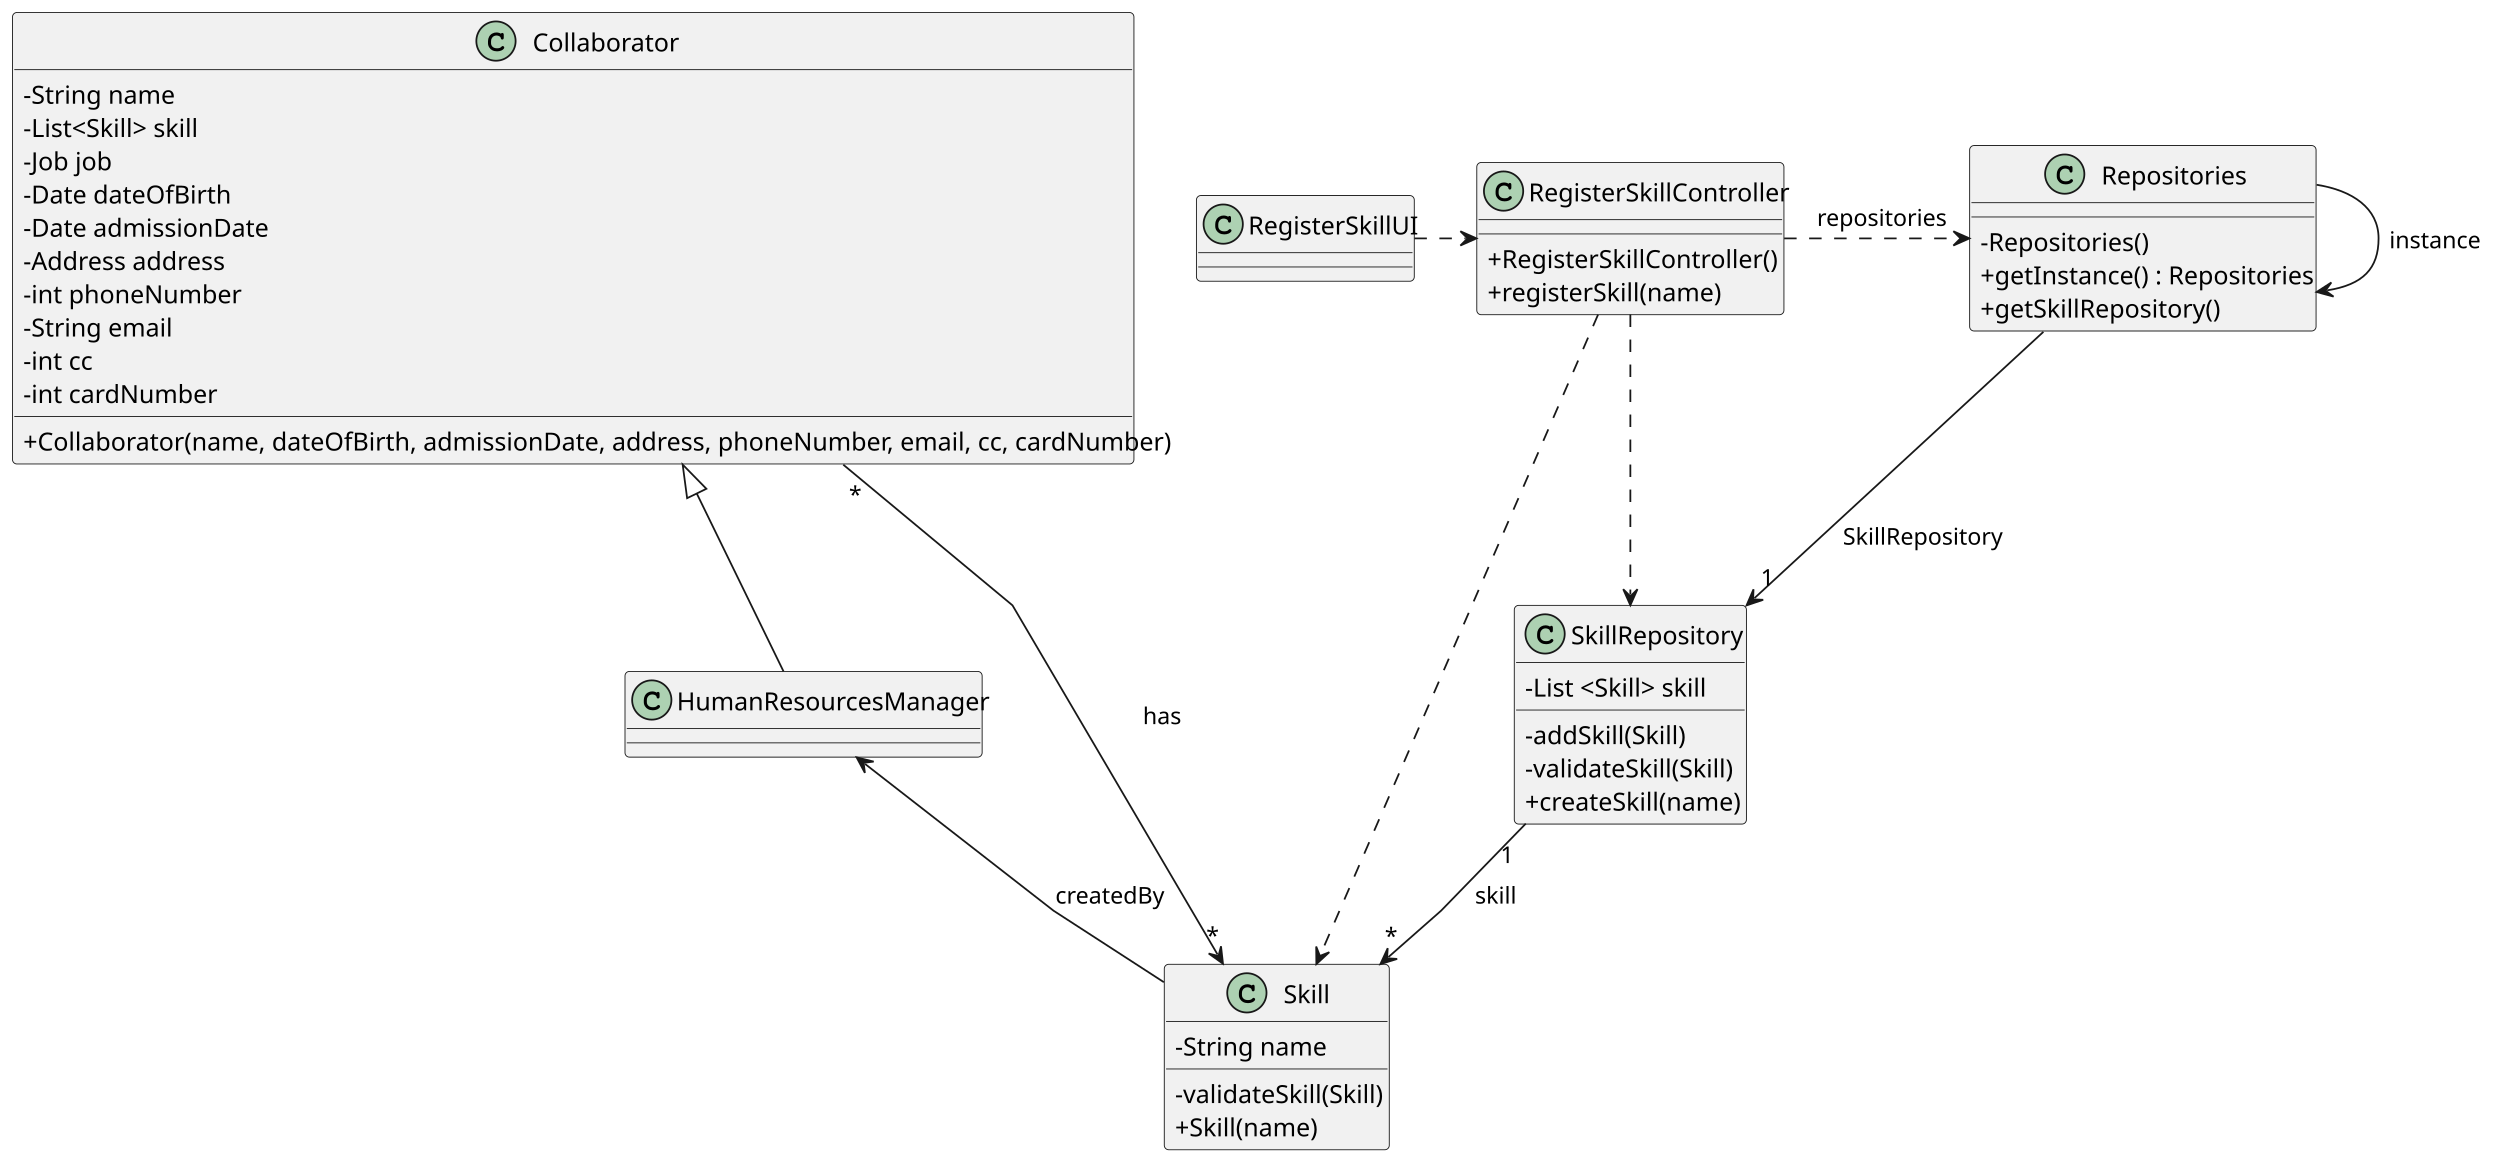
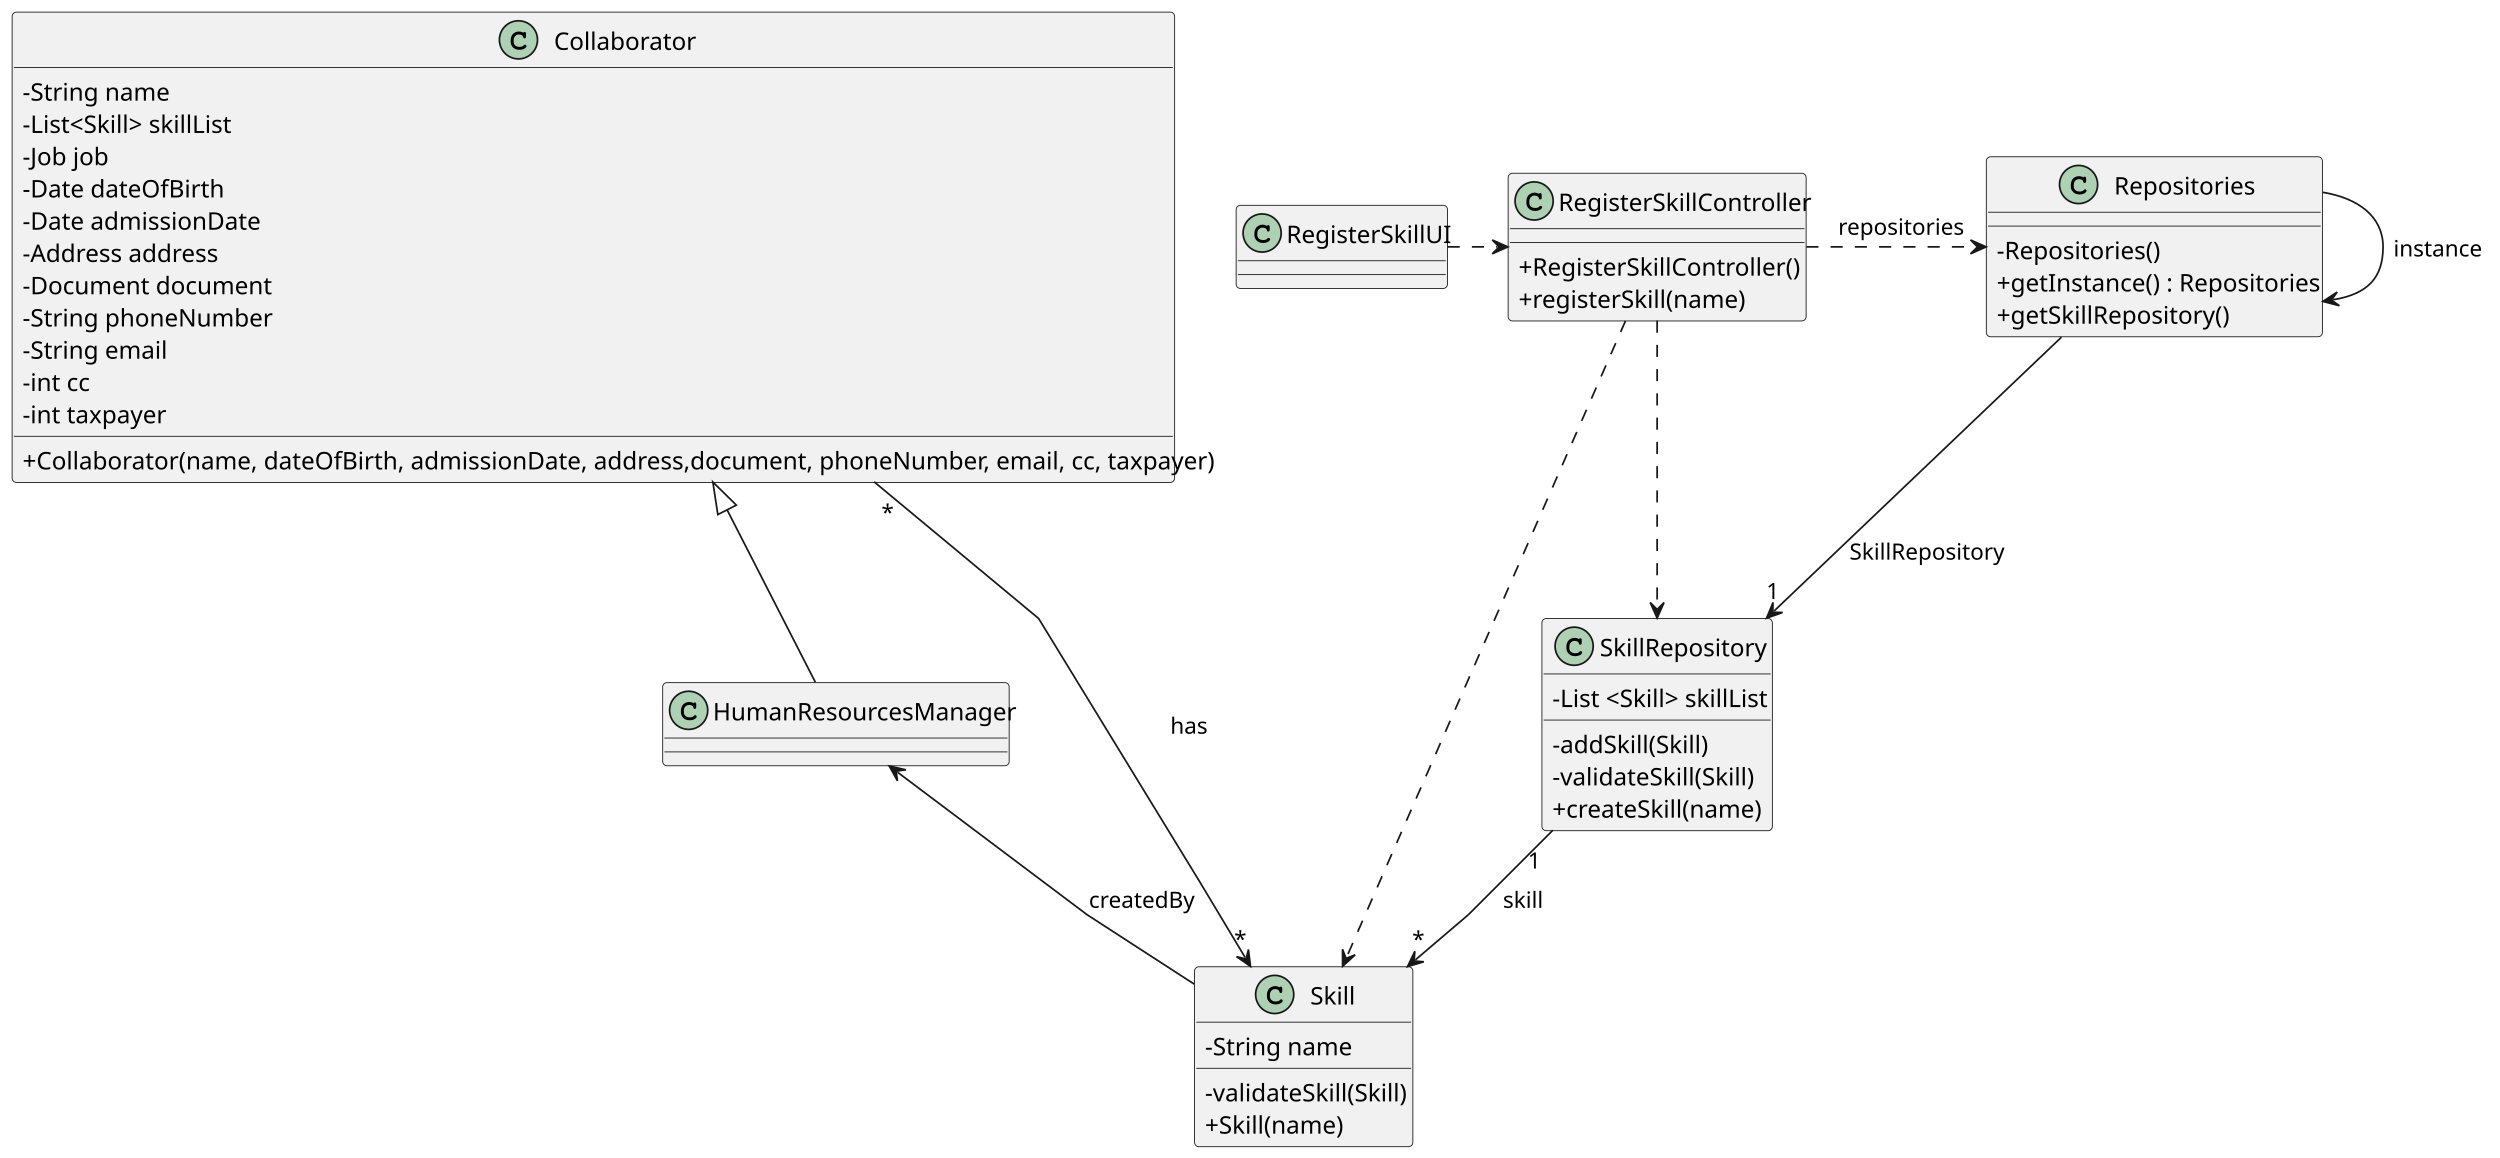
- <svg xmlns="http://www.w3.org/2000/svg" contentStyleType="text/css" height="650px" preserveAspectRatio="none" style="width:1400px;height:650px;background:#FFFFFF;" version="1.1" viewBox="0 0 1400 650" width="1400px" zoomAndPan="magnify">
+ <svg xmlns="http://www.w3.org/2000/svg" contentStyleType="text/css" height="668px" preserveAspectRatio="none" style="width:1443px;height:668px;background:#FFFFFF;" version="1.1" viewBox="0 0 1443 668" width="1443px" zoomAndPan="magnify">
  <defs />
  <g>
    <g id="elem_Skill">
-       <rect codeLine="11" fill="#F1F1F1" height="103.863" id="Skill" rx="2.5" ry="2.5" style="stroke:#181818;stroke-width:0.5;" width="126" x="652" y="540" />
-       <ellipse cx="698.25" cy="556" fill="#ADD1B2" rx="11" ry="11" style="stroke:#181818;stroke-width:1.0;" />
-       <path d="M701.016,551.875 Q701.172,551.656 701.359,551.547 Q701.547,551.438 701.766,551.438 Q702.141,551.438 702.375,551.703 Q702.609,551.953 702.609,552.562 L702.609,554.016 Q702.609,554.625 702.375,554.891 Q702.141,555.156 701.766,555.156 Q701.422,555.156 701.219,554.953 Q701.016,554.766 700.906,554.25 Q700.859,553.891 700.672,553.703 Q700.344,553.328 699.734,553.109 Q699.125,552.891 698.5,552.891 Q697.734,552.891 697.094,553.219 Q696.469,553.547 695.969,554.297 Q695.484,555.047 695.484,556.078 L695.484,557.172 Q695.484,558.406 696.375,559.234 Q697.266,560.047 698.859,560.047 Q699.797,560.047 700.453,559.797 Q700.844,559.641 701.266,559.203 Q701.531,558.938 701.672,558.859 Q701.828,558.781 702.031,558.781 Q702.359,558.781 702.609,559.047 Q702.875,559.297 702.875,559.641 Q702.875,559.984 702.531,560.391 Q702.031,560.969 701.234,561.297 Q700.156,561.75 698.859,561.75 Q697.344,561.75 696.141,561.125 Q695.156,560.625 694.469,559.562 Q693.781,558.484 693.781,557.203 L693.781,556.047 Q693.781,554.719 694.391,553.578 Q695.016,552.422 696.109,551.812 Q697.203,551.188 698.438,551.188 Q699.172,551.188 699.812,551.359 Q700.469,551.516 701.016,551.875 Z " fill="#000000" />
-       <text fill="#000000" font-family="sans-serif" font-size="14" lengthAdjust="spacing" textLength="25" x="718.75" y="561.797">Skill</text>
-       <line style="stroke:#181818;stroke-width:0.5;" x1="653" x2="777" y1="572" y2="572" />
-       <text fill="#000000" font-family="sans-serif" font-size="14" lengthAdjust="spacing" textLength="81" x="658" y="591.107">-String name</text>
-       <line style="stroke:#181818;stroke-width:0.5;" x1="653" x2="777" y1="598.621" y2="598.621" />
-       <text fill="#000000" font-family="sans-serif" font-size="14" lengthAdjust="spacing" textLength="114" x="658" y="617.729">-validateSkill(Skill)</text>
-       <text fill="#000000" font-family="sans-serif" font-size="14" lengthAdjust="spacing" textLength="78" x="658" y="636.35">+Skill(name)</text>
+       <rect codeLine="11" fill="#F1F1F1" height="103.863" id="Skill" rx="2.5" ry="2.5" style="stroke:#181818;stroke-width:0.5;" width="126" x="689.5" y="558" />
+       <ellipse cx="735.75" cy="574" fill="#ADD1B2" rx="11" ry="11" style="stroke:#181818;stroke-width:1.0;" />
+       <path d="M738.516,569.875 Q738.672,569.656 738.859,569.547 Q739.047,569.438 739.266,569.438 Q739.641,569.438 739.875,569.703 Q740.109,569.953 740.109,570.562 L740.109,572.016 Q740.109,572.625 739.875,572.891 Q739.641,573.156 739.266,573.156 Q738.922,573.156 738.719,572.953 Q738.516,572.766 738.406,572.25 Q738.359,571.891 738.172,571.703 Q737.844,571.328 737.234,571.109 Q736.625,570.891 736,570.891 Q735.234,570.891 734.594,571.219 Q733.969,571.547 733.469,572.297 Q732.984,573.047 732.984,574.078 L732.984,575.172 Q732.984,576.406 733.875,577.234 Q734.766,578.047 736.359,578.047 Q737.297,578.047 737.953,577.797 Q738.344,577.641 738.766,577.203 Q739.031,576.938 739.172,576.859 Q739.328,576.781 739.531,576.781 Q739.859,576.781 740.109,577.047 Q740.375,577.297 740.375,577.641 Q740.375,577.984 740.031,578.391 Q739.531,578.969 738.734,579.297 Q737.656,579.75 736.359,579.75 Q734.844,579.75 733.641,579.125 Q732.656,578.625 731.969,577.562 Q731.281,576.484 731.281,575.203 L731.281,574.047 Q731.281,572.719 731.891,571.578 Q732.516,570.422 733.609,569.812 Q734.703,569.188 735.938,569.188 Q736.672,569.188 737.312,569.359 Q737.969,569.516 738.516,569.875 Z " fill="#000000" />
+       <text fill="#000000" font-family="sans-serif" font-size="14" lengthAdjust="spacing" textLength="25" x="756.25" y="579.797">Skill</text>
+       <line style="stroke:#181818;stroke-width:0.5;" x1="690.5" x2="814.5" y1="590" y2="590" />
+       <text fill="#000000" font-family="sans-serif" font-size="14" lengthAdjust="spacing" textLength="81" x="695.5" y="609.107">-String name</text>
+       <line style="stroke:#181818;stroke-width:0.5;" x1="690.5" x2="814.5" y1="616.621" y2="616.621" />
+       <text fill="#000000" font-family="sans-serif" font-size="14" lengthAdjust="spacing" textLength="114" x="695.5" y="635.729">-validateSkill(Skill)</text>
+       <text fill="#000000" font-family="sans-serif" font-size="14" lengthAdjust="spacing" textLength="78" x="695.5" y="654.35">+Skill(name)</text>
    </g>
    <g id="elem_RegisterSkillController">
-       <rect codeLine="18" fill="#F1F1F1" height="85.242" id="RegisterSkillController" rx="2.5" ry="2.5" style="stroke:#181818;stroke-width:0.5;" width="172" x="827" y="91" />
-       <ellipse cx="842" cy="107" fill="#ADD1B2" rx="11" ry="11" style="stroke:#181818;stroke-width:1.0;" />
-       <path d="M844.766,102.875 Q844.922,102.656 845.109,102.547 Q845.297,102.438 845.516,102.438 Q845.891,102.438 846.125,102.703 Q846.359,102.953 846.359,103.562 L846.359,105.016 Q846.359,105.625 846.125,105.891 Q845.891,106.156 845.516,106.156 Q845.172,106.156 844.969,105.953 Q844.766,105.766 844.656,105.25 Q844.609,104.891 844.422,104.703 Q844.094,104.328 843.484,104.109 Q842.875,103.891 842.25,103.891 Q841.484,103.891 840.844,104.219 Q840.219,104.547 839.719,105.297 Q839.234,106.047 839.234,107.078 L839.234,108.172 Q839.234,109.406 840.125,110.234 Q841.016,111.047 842.609,111.047 Q843.547,111.047 844.203,110.797 Q844.594,110.641 845.016,110.203 Q845.281,109.938 845.422,109.859 Q845.578,109.781 845.781,109.781 Q846.109,109.781 846.359,110.047 Q846.625,110.297 846.625,110.641 Q846.625,110.984 846.281,111.391 Q845.781,111.969 844.984,112.297 Q843.906,112.75 842.609,112.75 Q841.094,112.75 839.891,112.125 Q838.906,111.625 838.219,110.562 Q837.531,109.484 837.531,108.203 L837.531,107.047 Q837.531,105.719 838.141,104.578 Q838.766,103.422 839.859,102.812 Q840.953,102.188 842.188,102.188 Q842.922,102.188 843.562,102.359 Q844.219,102.516 844.766,102.875 Z " fill="#000000" />
-       <text fill="#000000" font-family="sans-serif" font-size="14" lengthAdjust="spacing" textLength="140" x="856" y="112.797">RegisterSkillController</text>
-       <line style="stroke:#181818;stroke-width:0.5;" x1="828" x2="998" y1="123" y2="123" />
-       <line style="stroke:#181818;stroke-width:0.5;" x1="828" x2="998" y1="131" y2="131" />
-       <text fill="#000000" font-family="sans-serif" font-size="14" lengthAdjust="spacing" textLength="158" x="833" y="150.107">+RegisterSkillController()</text>
-       <text fill="#000000" font-family="sans-serif" font-size="14" lengthAdjust="spacing" textLength="126" x="833" y="168.728">+registerSkill(name)</text>
+       <rect codeLine="18" fill="#F1F1F1" height="85.242" id="RegisterSkillController" rx="2.5" ry="2.5" style="stroke:#181818;stroke-width:0.5;" width="172" x="870.5" y="100" />
+       <ellipse cx="885.5" cy="116" fill="#ADD1B2" rx="11" ry="11" style="stroke:#181818;stroke-width:1.0;" />
+       <path d="M888.266,111.875 Q888.422,111.656 888.609,111.547 Q888.797,111.438 889.016,111.438 Q889.391,111.438 889.625,111.703 Q889.859,111.953 889.859,112.562 L889.859,114.016 Q889.859,114.625 889.625,114.891 Q889.391,115.156 889.016,115.156 Q888.672,115.156 888.469,114.953 Q888.266,114.766 888.156,114.25 Q888.109,113.891 887.922,113.703 Q887.594,113.328 886.984,113.109 Q886.375,112.891 885.75,112.891 Q884.984,112.891 884.344,113.219 Q883.719,113.547 883.219,114.297 Q882.734,115.047 882.734,116.078 L882.734,117.172 Q882.734,118.406 883.625,119.234 Q884.516,120.047 886.109,120.047 Q887.047,120.047 887.703,119.797 Q888.094,119.641 888.516,119.203 Q888.781,118.938 888.922,118.859 Q889.078,118.781 889.281,118.781 Q889.609,118.781 889.859,119.047 Q890.125,119.297 890.125,119.641 Q890.125,119.984 889.781,120.391 Q889.281,120.969 888.484,121.297 Q887.406,121.75 886.109,121.75 Q884.594,121.75 883.391,121.125 Q882.406,120.625 881.719,119.562 Q881.031,118.484 881.031,117.203 L881.031,116.047 Q881.031,114.719 881.641,113.578 Q882.266,112.422 883.359,111.812 Q884.453,111.188 885.688,111.188 Q886.422,111.188 887.062,111.359 Q887.719,111.516 888.266,111.875 Z " fill="#000000" />
+       <text fill="#000000" font-family="sans-serif" font-size="14" lengthAdjust="spacing" textLength="140" x="899.5" y="121.797">RegisterSkillController</text>
+       <line style="stroke:#181818;stroke-width:0.5;" x1="871.5" x2="1041.5" y1="132" y2="132" />
+       <line style="stroke:#181818;stroke-width:0.5;" x1="871.5" x2="1041.5" y1="140" y2="140" />
+       <text fill="#000000" font-family="sans-serif" font-size="14" lengthAdjust="spacing" textLength="158" x="876.5" y="159.107">+RegisterSkillController()</text>
+       <text fill="#000000" font-family="sans-serif" font-size="14" lengthAdjust="spacing" textLength="126" x="876.5" y="177.728">+registerSkill(name)</text>
    </g>
    <g id="elem_RegisterSkillUI">
-       <rect codeLine="24" fill="#F1F1F1" height="48" id="RegisterSkillUI" rx="2.5" ry="2.5" style="stroke:#181818;stroke-width:0.5;" width="122" x="670" y="109.5" />
-       <ellipse cx="685" cy="125.5" fill="#ADD1B2" rx="11" ry="11" style="stroke:#181818;stroke-width:1.0;" />
-       <path d="M687.766,121.375 Q687.922,121.156 688.109,121.047 Q688.297,120.938 688.516,120.938 Q688.891,120.938 689.125,121.203 Q689.359,121.453 689.359,122.062 L689.359,123.516 Q689.359,124.125 689.125,124.391 Q688.891,124.656 688.516,124.656 Q688.172,124.656 687.969,124.453 Q687.766,124.266 687.656,123.75 Q687.609,123.391 687.422,123.203 Q687.094,122.828 686.484,122.609 Q685.875,122.391 685.25,122.391 Q684.484,122.391 683.844,122.719 Q683.219,123.047 682.719,123.797 Q682.234,124.547 682.234,125.578 L682.234,126.672 Q682.234,127.906 683.125,128.734 Q684.016,129.547 685.609,129.547 Q686.547,129.547 687.203,129.297 Q687.594,129.141 688.016,128.703 Q688.281,128.438 688.422,128.359 Q688.578,128.281 688.781,128.281 Q689.109,128.281 689.359,128.547 Q689.625,128.797 689.625,129.141 Q689.625,129.484 689.281,129.891 Q688.781,130.469 687.984,130.797 Q686.906,131.25 685.609,131.25 Q684.094,131.25 682.891,130.625 Q681.906,130.125 681.219,129.062 Q680.531,127.984 680.531,126.703 L680.531,125.547 Q680.531,124.219 681.141,123.078 Q681.766,121.922 682.859,121.312 Q683.953,120.688 685.188,120.688 Q685.922,120.688 686.562,120.859 Q687.219,121.016 687.766,121.375 Z " fill="#000000" />
-       <text fill="#000000" font-family="sans-serif" font-size="14" lengthAdjust="spacing" textLength="90" x="699" y="131.297">RegisterSkillUI</text>
-       <line style="stroke:#181818;stroke-width:0.5;" x1="671" x2="791" y1="141.5" y2="141.5" />
-       <line style="stroke:#181818;stroke-width:0.5;" x1="671" x2="791" y1="149.5" y2="149.5" />
+       <rect codeLine="24" fill="#F1F1F1" height="48" id="RegisterSkillUI" rx="2.5" ry="2.5" style="stroke:#181818;stroke-width:0.5;" width="122" x="713.5" y="118.5" />
+       <ellipse cx="728.5" cy="134.5" fill="#ADD1B2" rx="11" ry="11" style="stroke:#181818;stroke-width:1.0;" />
+       <path d="M731.266,130.375 Q731.422,130.156 731.609,130.047 Q731.797,129.938 732.016,129.938 Q732.391,129.938 732.625,130.203 Q732.859,130.453 732.859,131.062 L732.859,132.516 Q732.859,133.125 732.625,133.391 Q732.391,133.656 732.016,133.656 Q731.672,133.656 731.469,133.453 Q731.266,133.266 731.156,132.75 Q731.109,132.391 730.922,132.203 Q730.594,131.828 729.984,131.609 Q729.375,131.391 728.75,131.391 Q727.984,131.391 727.344,131.719 Q726.719,132.047 726.219,132.797 Q725.734,133.547 725.734,134.578 L725.734,135.672 Q725.734,136.906 726.625,137.734 Q727.516,138.547 729.109,138.547 Q730.047,138.547 730.703,138.297 Q731.094,138.141 731.516,137.703 Q731.781,137.438 731.922,137.359 Q732.078,137.281 732.281,137.281 Q732.609,137.281 732.859,137.547 Q733.125,137.797 733.125,138.141 Q733.125,138.484 732.781,138.891 Q732.281,139.469 731.484,139.797 Q730.406,140.25 729.109,140.25 Q727.594,140.25 726.391,139.625 Q725.406,139.125 724.719,138.062 Q724.031,136.984 724.031,135.703 L724.031,134.547 Q724.031,133.219 724.641,132.078 Q725.266,130.922 726.359,130.312 Q727.453,129.688 728.688,129.688 Q729.422,129.688 730.062,129.859 Q730.719,130.016 731.266,130.375 Z " fill="#000000" />
+       <text fill="#000000" font-family="sans-serif" font-size="14" lengthAdjust="spacing" textLength="90" x="742.5" y="140.297">RegisterSkillUI</text>
+       <line style="stroke:#181818;stroke-width:0.5;" x1="714.5" x2="834.5" y1="150.5" y2="150.5" />
+       <line style="stroke:#181818;stroke-width:0.5;" x1="714.5" x2="834.5" y1="158.5" y2="158.5" />
    </g>
    <g id="elem_Collaborator">
-       <rect codeLine="27" fill="#F1F1F1" height="252.832" id="Collaborator" rx="2.5" ry="2.5" style="stroke:#181818;stroke-width:0.5;" width="628" x="7" y="7" />
-       <ellipse cx="277.75" cy="23" fill="#ADD1B2" rx="11" ry="11" style="stroke:#181818;stroke-width:1.0;" />
-       <path d="M280.516,18.875 Q280.672,18.656 280.859,18.547 Q281.047,18.438 281.266,18.438 Q281.641,18.438 281.875,18.703 Q282.109,18.953 282.109,19.562 L282.109,21.016 Q282.109,21.625 281.875,21.891 Q281.641,22.156 281.266,22.156 Q280.922,22.156 280.719,21.953 Q280.516,21.766 280.406,21.25 Q280.359,20.891 280.172,20.703 Q279.844,20.328 279.234,20.109 Q278.625,19.891 278,19.891 Q277.234,19.891 276.594,20.219 Q275.969,20.547 275.469,21.297 Q274.984,22.047 274.984,23.078 L274.984,24.172 Q274.984,25.406 275.875,26.234 Q276.766,27.047 278.359,27.047 Q279.297,27.047 279.953,26.797 Q280.344,26.641 280.766,26.203 Q281.031,25.938 281.172,25.859 Q281.328,25.781 281.531,25.781 Q281.859,25.781 282.109,26.047 Q282.375,26.297 282.375,26.641 Q282.375,26.984 282.031,27.391 Q281.531,27.969 280.734,28.297 Q279.656,28.75 278.359,28.75 Q276.844,28.75 275.641,28.125 Q274.656,27.625 273.969,26.562 Q273.281,25.484 273.281,24.203 L273.281,23.047 Q273.281,21.719 273.891,20.578 Q274.516,19.422 275.609,18.812 Q276.703,18.188 277.938,18.188 Q278.672,18.188 279.312,18.359 Q279.969,18.516 280.516,18.875 Z " fill="#000000" />
-       <text fill="#000000" font-family="sans-serif" font-size="14" lengthAdjust="spacing" textLength="78" x="298.25" y="28.797">Collaborator</text>
-       <line style="stroke:#181818;stroke-width:0.5;" x1="8" x2="634" y1="39" y2="39" />
+       <rect codeLine="27" fill="#F1F1F1" height="271.453" id="Collaborator" rx="2.5" ry="2.5" style="stroke:#181818;stroke-width:0.5;" width="671" x="7" y="7" />
+       <ellipse cx="299.25" cy="23" fill="#ADD1B2" rx="11" ry="11" style="stroke:#181818;stroke-width:1.0;" />
+       <path d="M302.016,18.875 Q302.172,18.656 302.359,18.547 Q302.547,18.438 302.766,18.438 Q303.141,18.438 303.375,18.703 Q303.609,18.953 303.609,19.562 L303.609,21.016 Q303.609,21.625 303.375,21.891 Q303.141,22.156 302.766,22.156 Q302.422,22.156 302.219,21.953 Q302.016,21.766 301.906,21.25 Q301.859,20.891 301.672,20.703 Q301.344,20.328 300.734,20.109 Q300.125,19.891 299.5,19.891 Q298.734,19.891 298.094,20.219 Q297.469,20.547 296.969,21.297 Q296.484,22.047 296.484,23.078 L296.484,24.172 Q296.484,25.406 297.375,26.234 Q298.266,27.047 299.859,27.047 Q300.797,27.047 301.453,26.797 Q301.844,26.641 302.266,26.203 Q302.531,25.938 302.672,25.859 Q302.828,25.781 303.031,25.781 Q303.359,25.781 303.609,26.047 Q303.875,26.297 303.875,26.641 Q303.875,26.984 303.531,27.391 Q303.031,27.969 302.234,28.297 Q301.156,28.75 299.859,28.75 Q298.344,28.75 297.141,28.125 Q296.156,27.625 295.469,26.562 Q294.781,25.484 294.781,24.203 L294.781,23.047 Q294.781,21.719 295.391,20.578 Q296.016,19.422 297.109,18.812 Q298.203,18.188 299.438,18.188 Q300.172,18.188 300.812,18.359 Q301.469,18.516 302.016,18.875 Z " fill="#000000" />
+       <text fill="#000000" font-family="sans-serif" font-size="14" lengthAdjust="spacing" textLength="78" x="319.75" y="28.797">Collaborator</text>
+       <line style="stroke:#181818;stroke-width:0.5;" x1="8" x2="677" y1="39" y2="39" />
      <text fill="#000000" font-family="sans-serif" font-size="14" lengthAdjust="spacing" textLength="81" x="13" y="58.107">-String name</text>
-       <text fill="#000000" font-family="sans-serif" font-size="14" lengthAdjust="spacing" textLength="95" x="13" y="76.728">-List&lt;Skill&gt; skill</text>
+       <text fill="#000000" font-family="sans-serif" font-size="14" lengthAdjust="spacing" textLength="117" x="13" y="76.728">-List&lt;Skill&gt; skillList</text>
      <text fill="#000000" font-family="sans-serif" font-size="14" lengthAdjust="spacing" textLength="50" x="13" y="95.35">-Job job</text>
      <text fill="#000000" font-family="sans-serif" font-size="14" lengthAdjust="spacing" textLength="111" x="13" y="113.971">-Date dateOfBirth</text>
      <text fill="#000000" font-family="sans-serif" font-size="14" lengthAdjust="spacing" textLength="132" x="13" y="132.592">-Date admissionDate</text>
      <text fill="#000000" font-family="sans-serif" font-size="14" lengthAdjust="spacing" textLength="112" x="13" y="151.213">-Address address</text>
-       <text fill="#000000" font-family="sans-serif" font-size="14" lengthAdjust="spacing" textLength="113" x="13" y="169.834">-int phoneNumber</text>
-       <text fill="#000000" font-family="sans-serif" font-size="14" lengthAdjust="spacing" textLength="79" x="13" y="188.455">-String email</text>
-       <text fill="#000000" font-family="sans-serif" font-size="14" lengthAdjust="spacing" textLength="38" x="13" y="207.076">-int cc</text>
-       <text fill="#000000" font-family="sans-serif" font-size="14" lengthAdjust="spacing" textLength="101" x="13" y="225.697">-int cardNumber</text>
-       <line style="stroke:#181818;stroke-width:0.5;" x1="8" x2="634" y1="233.211" y2="233.211" />
-       <text fill="#000000" font-family="sans-serif" font-size="14" lengthAdjust="spacing" textLength="616" x="13" y="252.318">+Collaborator(name, dateOfBirth, admissionDate, address, phoneNumber, email, cc, cardNumber)</text>
+       <text fill="#000000" font-family="sans-serif" font-size="14" lengthAdjust="spacing" textLength="135" x="13" y="169.834">-Document document</text>
+       <text fill="#000000" font-family="sans-serif" font-size="14" lengthAdjust="spacing" textLength="135" x="13" y="188.455">-String phoneNumber</text>
+       <text fill="#000000" font-family="sans-serif" font-size="14" lengthAdjust="spacing" textLength="79" x="13" y="207.076">-String email</text>
+       <text fill="#000000" font-family="sans-serif" font-size="14" lengthAdjust="spacing" textLength="38" x="13" y="225.697">-int cc</text>
+       <text fill="#000000" font-family="sans-serif" font-size="14" lengthAdjust="spacing" textLength="78" x="13" y="244.318">-int taxpayer</text>
+       <line style="stroke:#181818;stroke-width:0.5;" x1="8" x2="677" y1="251.832" y2="251.832" />
+       <text fill="#000000" font-family="sans-serif" font-size="14" lengthAdjust="spacing" textLength="659" x="13" y="270.94">+Collaborator(name, dateOfBirth, admissionDate, address,document, phoneNumber, email, cc, taxpayer)</text>
    </g>
    <g id="elem_HumanResourcesManager">
-       <rect codeLine="42" fill="#F1F1F1" height="48" id="HumanResourcesManager" rx="2.5" ry="2.5" style="stroke:#181818;stroke-width:0.5;" width="200" x="350" y="376" />
-       <ellipse cx="365" cy="392" fill="#ADD1B2" rx="11" ry="11" style="stroke:#181818;stroke-width:1.0;" />
-       <path d="M367.766,387.875 Q367.922,387.656 368.109,387.547 Q368.297,387.438 368.516,387.438 Q368.891,387.438 369.125,387.703 Q369.359,387.953 369.359,388.562 L369.359,390.016 Q369.359,390.625 369.125,390.891 Q368.891,391.156 368.516,391.156 Q368.172,391.156 367.969,390.953 Q367.766,390.766 367.656,390.25 Q367.609,389.891 367.422,389.703 Q367.094,389.328 366.484,389.109 Q365.875,388.891 365.25,388.891 Q364.484,388.891 363.844,389.219 Q363.219,389.547 362.719,390.297 Q362.234,391.047 362.234,392.078 L362.234,393.172 Q362.234,394.406 363.125,395.234 Q364.016,396.047 365.609,396.047 Q366.547,396.047 367.203,395.797 Q367.594,395.641 368.016,395.203 Q368.281,394.938 368.422,394.859 Q368.578,394.781 368.781,394.781 Q369.109,394.781 369.359,395.047 Q369.625,395.297 369.625,395.641 Q369.625,395.984 369.281,396.391 Q368.781,396.969 367.984,397.297 Q366.906,397.75 365.609,397.75 Q364.094,397.75 362.891,397.125 Q361.906,396.625 361.219,395.562 Q360.531,394.484 360.531,393.203 L360.531,392.047 Q360.531,390.719 361.141,389.578 Q361.766,388.422 362.859,387.812 Q363.953,387.188 365.188,387.188 Q365.922,387.188 366.562,387.359 Q367.219,387.516 367.766,387.875 Z " fill="#000000" />
-       <text fill="#000000" font-family="sans-serif" font-size="14" lengthAdjust="spacing" textLength="168" x="379" y="397.797">HumanResourcesManager</text>
-       <line style="stroke:#181818;stroke-width:0.5;" x1="351" x2="549" y1="408" y2="408" />
-       <line style="stroke:#181818;stroke-width:0.5;" x1="351" x2="549" y1="416" y2="416" />
+       <rect codeLine="43" fill="#F1F1F1" height="48" id="HumanResourcesManager" rx="2.5" ry="2.5" style="stroke:#181818;stroke-width:0.5;" width="200" x="382.5" y="394" />
+       <ellipse cx="397.5" cy="410" fill="#ADD1B2" rx="11" ry="11" style="stroke:#181818;stroke-width:1.0;" />
+       <path d="M400.266,405.875 Q400.422,405.656 400.609,405.547 Q400.797,405.438 401.016,405.438 Q401.391,405.438 401.625,405.703 Q401.859,405.953 401.859,406.562 L401.859,408.016 Q401.859,408.625 401.625,408.891 Q401.391,409.156 401.016,409.156 Q400.672,409.156 400.469,408.953 Q400.266,408.766 400.156,408.25 Q400.109,407.891 399.922,407.703 Q399.594,407.328 398.984,407.109 Q398.375,406.891 397.75,406.891 Q396.984,406.891 396.344,407.219 Q395.719,407.547 395.219,408.297 Q394.734,409.047 394.734,410.078 L394.734,411.172 Q394.734,412.406 395.625,413.234 Q396.516,414.047 398.109,414.047 Q399.047,414.047 399.703,413.797 Q400.094,413.641 400.516,413.203 Q400.781,412.938 400.922,412.859 Q401.078,412.781 401.281,412.781 Q401.609,412.781 401.859,413.047 Q402.125,413.297 402.125,413.641 Q402.125,413.984 401.781,414.391 Q401.281,414.969 400.484,415.297 Q399.406,415.75 398.109,415.75 Q396.594,415.75 395.391,415.125 Q394.406,414.625 393.719,413.562 Q393.031,412.484 393.031,411.203 L393.031,410.047 Q393.031,408.719 393.641,407.578 Q394.266,406.422 395.359,405.812 Q396.453,405.188 397.688,405.188 Q398.422,405.188 399.062,405.359 Q399.719,405.516 400.266,405.875 Z " fill="#000000" />
+       <text fill="#000000" font-family="sans-serif" font-size="14" lengthAdjust="spacing" textLength="168" x="411.5" y="415.797">HumanResourcesManager</text>
+       <line style="stroke:#181818;stroke-width:0.5;" x1="383.5" x2="581.5" y1="426" y2="426" />
+       <line style="stroke:#181818;stroke-width:0.5;" x1="383.5" x2="581.5" y1="434" y2="434" />
    </g>
    <g id="elem_Repositories">
-       <rect codeLine="45" fill="#F1F1F1" height="103.863" id="Repositories" rx="2.5" ry="2.5" style="stroke:#181818;stroke-width:0.5;" width="194" x="1103" y="81.5" />
-       <ellipse cx="1156.25" cy="97.5" fill="#ADD1B2" rx="11" ry="11" style="stroke:#181818;stroke-width:1.0;" />
-       <path d="M1159.016,93.375 Q1159.172,93.156 1159.359,93.047 Q1159.547,92.938 1159.766,92.938 Q1160.141,92.938 1160.375,93.203 Q1160.609,93.453 1160.609,94.062 L1160.609,95.516 Q1160.609,96.125 1160.375,96.391 Q1160.141,96.656 1159.766,96.656 Q1159.422,96.656 1159.219,96.453 Q1159.016,96.266 1158.906,95.75 Q1158.859,95.391 1158.672,95.203 Q1158.344,94.828 1157.734,94.609 Q1157.125,94.391 1156.5,94.391 Q1155.734,94.391 1155.094,94.719 Q1154.469,95.047 1153.969,95.797 Q1153.484,96.547 1153.484,97.578 L1153.484,98.672 Q1153.484,99.906 1154.375,100.734 Q1155.266,101.547 1156.859,101.547 Q1157.797,101.547 1158.453,101.297 Q1158.844,101.141 1159.266,100.703 Q1159.531,100.438 1159.672,100.359 Q1159.828,100.281 1160.031,100.281 Q1160.359,100.281 1160.609,100.547 Q1160.875,100.797 1160.875,101.141 Q1160.875,101.484 1160.531,101.891 Q1160.031,102.469 1159.234,102.797 Q1158.156,103.25 1156.859,103.25 Q1155.344,103.25 1154.141,102.625 Q1153.156,102.125 1152.469,101.062 Q1151.781,99.984 1151.781,98.703 L1151.781,97.547 Q1151.781,96.219 1152.391,95.078 Q1153.016,93.922 1154.109,93.312 Q1155.203,92.688 1156.438,92.688 Q1157.172,92.688 1157.812,92.859 Q1158.469,93.016 1159.016,93.375 Z " fill="#000000" />
-       <text fill="#000000" font-family="sans-serif" font-size="14" lengthAdjust="spacing" textLength="79" x="1176.75" y="103.297">Repositories</text>
-       <line style="stroke:#181818;stroke-width:0.5;" x1="1104" x2="1296" y1="113.5" y2="113.5" />
-       <line style="stroke:#181818;stroke-width:0.5;" x1="1104" x2="1296" y1="121.5" y2="121.5" />
-       <text fill="#000000" font-family="sans-serif" font-size="14" lengthAdjust="spacing" textLength="94" x="1109" y="140.607">-Repositories()</text>
-       <text fill="#000000" font-family="sans-serif" font-size="14" lengthAdjust="spacing" textLength="182" x="1109" y="159.228">+getInstance() : Repositories</text>
-       <text fill="#000000" font-family="sans-serif" font-size="14" lengthAdjust="spacing" textLength="131" x="1109" y="177.85">+getSkillRepository()</text>
+       <rect codeLine="46" fill="#F1F1F1" height="103.863" id="Repositories" rx="2.5" ry="2.5" style="stroke:#181818;stroke-width:0.5;" width="194" x="1146.5" y="90.5" />
+       <ellipse cx="1199.75" cy="106.5" fill="#ADD1B2" rx="11" ry="11" style="stroke:#181818;stroke-width:1.0;" />
+       <path d="M1202.516,102.375 Q1202.672,102.156 1202.859,102.047 Q1203.047,101.938 1203.266,101.938 Q1203.641,101.938 1203.875,102.203 Q1204.109,102.453 1204.109,103.062 L1204.109,104.516 Q1204.109,105.125 1203.875,105.391 Q1203.641,105.656 1203.266,105.656 Q1202.922,105.656 1202.719,105.453 Q1202.516,105.266 1202.406,104.75 Q1202.359,104.391 1202.172,104.203 Q1201.844,103.828 1201.234,103.609 Q1200.625,103.391 1200,103.391 Q1199.234,103.391 1198.594,103.719 Q1197.969,104.047 1197.469,104.797 Q1196.984,105.547 1196.984,106.578 L1196.984,107.672 Q1196.984,108.906 1197.875,109.734 Q1198.766,110.547 1200.359,110.547 Q1201.297,110.547 1201.953,110.297 Q1202.344,110.141 1202.766,109.703 Q1203.031,109.438 1203.172,109.359 Q1203.328,109.281 1203.531,109.281 Q1203.859,109.281 1204.109,109.547 Q1204.375,109.797 1204.375,110.141 Q1204.375,110.484 1204.031,110.891 Q1203.531,111.469 1202.734,111.797 Q1201.656,112.25 1200.359,112.25 Q1198.844,112.25 1197.641,111.625 Q1196.656,111.125 1195.969,110.062 Q1195.281,108.984 1195.281,107.703 L1195.281,106.547 Q1195.281,105.219 1195.891,104.078 Q1196.516,102.922 1197.609,102.312 Q1198.703,101.688 1199.938,101.688 Q1200.672,101.688 1201.312,101.859 Q1201.969,102.016 1202.516,102.375 Z " fill="#000000" />
+       <text fill="#000000" font-family="sans-serif" font-size="14" lengthAdjust="spacing" textLength="79" x="1220.25" y="112.297">Repositories</text>
+       <line style="stroke:#181818;stroke-width:0.5;" x1="1147.5" x2="1339.5" y1="122.5" y2="122.5" />
+       <line style="stroke:#181818;stroke-width:0.5;" x1="1147.5" x2="1339.5" y1="130.5" y2="130.5" />
+       <text fill="#000000" font-family="sans-serif" font-size="14" lengthAdjust="spacing" textLength="94" x="1152.5" y="149.607">-Repositories()</text>
+       <text fill="#000000" font-family="sans-serif" font-size="14" lengthAdjust="spacing" textLength="182" x="1152.5" y="168.228">+getInstance() : Repositories</text>
+       <text fill="#000000" font-family="sans-serif" font-size="14" lengthAdjust="spacing" textLength="131" x="1152.5" y="186.85">+getSkillRepository()</text>
    </g>
    <g id="elem_SkillRepository">
-       <rect codeLine="52" fill="#F1F1F1" height="122.484" id="SkillRepository" rx="2.5" ry="2.5" style="stroke:#181818;stroke-width:0.5;" width="130" x="848" y="339" />
-       <ellipse cx="865.25" cy="355" fill="#ADD1B2" rx="11" ry="11" style="stroke:#181818;stroke-width:1.0;" />
-       <path d="M868.016,350.875 Q868.172,350.656 868.359,350.547 Q868.547,350.438 868.766,350.438 Q869.141,350.438 869.375,350.703 Q869.609,350.953 869.609,351.562 L869.609,353.016 Q869.609,353.625 869.375,353.891 Q869.141,354.156 868.766,354.156 Q868.422,354.156 868.219,353.953 Q868.016,353.766 867.906,353.25 Q867.859,352.891 867.672,352.703 Q867.344,352.328 866.734,352.109 Q866.125,351.891 865.5,351.891 Q864.734,351.891 864.094,352.219 Q863.469,352.547 862.969,353.297 Q862.484,354.047 862.484,355.078 L862.484,356.172 Q862.484,357.406 863.375,358.234 Q864.266,359.047 865.859,359.047 Q866.797,359.047 867.453,358.797 Q867.844,358.641 868.266,358.203 Q868.531,357.938 868.672,357.859 Q868.828,357.781 869.031,357.781 Q869.359,357.781 869.609,358.047 Q869.875,358.297 869.875,358.641 Q869.875,358.984 869.531,359.391 Q869.031,359.969 868.234,360.297 Q867.156,360.75 865.859,360.75 Q864.344,360.75 863.141,360.125 Q862.156,359.625 861.469,358.562 Q860.781,357.484 860.781,356.203 L860.781,355.047 Q860.781,353.719 861.391,352.578 Q862.016,351.422 863.109,350.812 Q864.203,350.188 865.438,350.188 Q866.172,350.188 866.812,350.359 Q867.469,350.516 868.016,350.875 Z " fill="#000000" />
-       <text fill="#000000" font-family="sans-serif" font-size="14" lengthAdjust="spacing" textLength="93" x="879.75" y="360.797">SkillRepository</text>
-       <line style="stroke:#181818;stroke-width:0.5;" x1="849" x2="977" y1="371" y2="371" />
-       <text fill="#000000" font-family="sans-serif" font-size="14" lengthAdjust="spacing" textLength="99" x="854" y="390.107">-List &lt;Skill&gt; skill</text>
-       <line style="stroke:#181818;stroke-width:0.5;" x1="849" x2="977" y1="397.621" y2="397.621" />
-       <text fill="#000000" font-family="sans-serif" font-size="14" lengthAdjust="spacing" textLength="89" x="854" y="416.728">-addSkill(Skill)</text>
-       <text fill="#000000" font-family="sans-serif" font-size="14" lengthAdjust="spacing" textLength="114" x="854" y="435.35">-validateSkill(Skill)</text>
-       <text fill="#000000" font-family="sans-serif" font-size="14" lengthAdjust="spacing" textLength="118" x="854" y="453.971">+createSkill(name)</text>
+       <rect codeLine="53" fill="#F1F1F1" height="122.484" id="SkillRepository" rx="2.5" ry="2.5" style="stroke:#181818;stroke-width:0.5;" width="133" x="890" y="357" />
+       <ellipse cx="908.6" cy="373" fill="#ADD1B2" rx="11" ry="11" style="stroke:#181818;stroke-width:1.0;" />
+       <path d="M911.366,368.875 Q911.522,368.656 911.709,368.547 Q911.897,368.438 912.116,368.438 Q912.491,368.438 912.725,368.703 Q912.959,368.953 912.959,369.562 L912.959,371.016 Q912.959,371.625 912.725,371.891 Q912.491,372.156 912.116,372.156 Q911.772,372.156 911.569,371.953 Q911.366,371.766 911.256,371.25 Q911.209,370.891 911.022,370.703 Q910.694,370.328 910.084,370.109 Q909.475,369.891 908.85,369.891 Q908.084,369.891 907.444,370.219 Q906.819,370.547 906.319,371.297 Q905.834,372.047 905.834,373.078 L905.834,374.172 Q905.834,375.406 906.725,376.234 Q907.616,377.047 909.209,377.047 Q910.147,377.047 910.803,376.797 Q911.194,376.641 911.616,376.203 Q911.881,375.938 912.022,375.859 Q912.178,375.781 912.381,375.781 Q912.709,375.781 912.959,376.047 Q913.225,376.297 913.225,376.641 Q913.225,376.984 912.881,377.391 Q912.381,377.969 911.584,378.297 Q910.506,378.75 909.209,378.75 Q907.694,378.75 906.491,378.125 Q905.506,377.625 904.819,376.562 Q904.131,375.484 904.131,374.203 L904.131,373.047 Q904.131,371.719 904.741,370.578 Q905.366,369.422 906.459,368.812 Q907.553,368.188 908.788,368.188 Q909.522,368.188 910.163,368.359 Q910.819,368.516 911.366,368.875 Z " fill="#000000" />
+       <text fill="#000000" font-family="sans-serif" font-size="14" lengthAdjust="spacing" textLength="93" x="923.4" y="378.797">SkillRepository</text>
+       <line style="stroke:#181818;stroke-width:0.5;" x1="891" x2="1022" y1="389" y2="389" />
+       <text fill="#000000" font-family="sans-serif" font-size="14" lengthAdjust="spacing" textLength="121" x="896" y="408.107">-List &lt;Skill&gt; skillList</text>
+       <line style="stroke:#181818;stroke-width:0.5;" x1="891" x2="1022" y1="415.621" y2="415.621" />
+       <text fill="#000000" font-family="sans-serif" font-size="14" lengthAdjust="spacing" textLength="89" x="896" y="434.728">-addSkill(Skill)</text>
+       <text fill="#000000" font-family="sans-serif" font-size="14" lengthAdjust="spacing" textLength="114" x="896" y="453.35">-validateSkill(Skill)</text>
+       <text fill="#000000" font-family="sans-serif" font-size="14" lengthAdjust="spacing" textLength="118" x="896" y="471.971">+createSkill(name)</text>
    </g>
    <g id="link_RegisterSkillController_Repositories">
-       <path codeLine="60" d="M999.11,133.5 C1031.8,133.5 1063.25,133.5 1096.89,133.5 " fill="none" id="RegisterSkillController-to-Repositories" style="stroke:#181818;stroke-width:1.0;stroke-dasharray:7.0,7.0;" />
-       <polygon fill="#181818" points="1102.89,133.5,1093.89,129.5,1097.89,133.5,1093.89,137.5,1102.89,133.5" style="stroke:#181818;stroke-width:1.0;" />
-       <text fill="#000000" font-family="sans-serif" font-size="13" lengthAdjust="spacing" textLength="67" x="1017.5" y="126.528">repositories</text>
+       <path codeLine="61" d="M1042.61,142.5 C1075.3,142.5 1106.75,142.5 1140.39,142.5 " fill="none" id="RegisterSkillController-to-Repositories" style="stroke:#181818;stroke-width:1.0;stroke-dasharray:7.0,7.0;" />
+       <polygon fill="#181818" points="1146.39,142.5,1137.39,138.5,1141.39,142.5,1137.39,146.5,1146.39,142.5" style="stroke:#181818;stroke-width:1.0;" />
+       <text fill="#000000" font-family="sans-serif" font-size="13" lengthAdjust="spacing" textLength="67" x="1061" y="135.528">repositories</text>
    </g>
    <g id="link_RegisterSkillUI_RegisterSkillController">
-       <path codeLine="61" d="M792.05,133.5 C794.8,133.5 805.64,133.5 820.82,133.5 " fill="none" id="RegisterSkillUI-to-RegisterSkillController" style="stroke:#181818;stroke-width:1.0;stroke-dasharray:7.0,7.0;" />
-       <polygon fill="#181818" points="826.82,133.5,817.82,129.5,821.82,133.5,817.82,137.5,826.82,133.5" style="stroke:#181818;stroke-width:1.0;" />
+       <path codeLine="62" d="M835.55,142.5 C838.3,142.5 849.14,142.5 864.32,142.5 " fill="none" id="RegisterSkillUI-to-RegisterSkillController" style="stroke:#181818;stroke-width:1.0;stroke-dasharray:7.0,7.0;" />
+       <polygon fill="#181818" points="870.32,142.5,861.32,138.5,865.32,142.5,861.32,146.5,870.32,142.5" style="stroke:#181818;stroke-width:1.0;" />
    </g>
    <g id="link_Repositories_Repositories">
-       <path codeLine="62" d="M1297.28,103.47 C1317.48,106.63 1332,116.64 1332,133.5 C1332,150.36 1323.408,159.443 1303.208,162.603 " fill="none" id="Repositories-to-Repositories" style="stroke:#181818;stroke-width:1.0;" />
-       <polygon fill="#181818" points="1297.28,163.53,1306.79,166.091,1302.22,162.757,1305.554,158.187,1297.28,163.53" style="stroke:#181818;stroke-width:1.0;" />
-       <text fill="#000000" font-family="sans-serif" font-size="13" lengthAdjust="spacing" textLength="49" x="1338" y="139.028">instance</text>
+       <path codeLine="63" d="M1340.78,111.02 C1360.98,114.34 1375.5,124.83 1375.5,142.5 C1375.5,160.17 1366.901,169.687 1346.701,173.007 " fill="none" id="Repositories-to-Repositories" style="stroke:#181818;stroke-width:1.0;" />
+       <polygon fill="#181818" points="1340.78,173.98,1350.31,176.467,1345.714,173.169,1349.012,168.573,1340.78,173.98" style="stroke:#181818;stroke-width:1.0;" />
+       <text fill="#000000" font-family="sans-serif" font-size="13" lengthAdjust="spacing" textLength="49" x="1381.5" y="148.028">instance</text>
    </g>
    <g id="link_Repositories_SkillRepository">
-       <path codeLine="63" d="M1144.32,185.81 C1096.72,229.68 1032.592,288.784 982.472,334.974 " fill="none" id="Repositories-to-SkillRepository" style="stroke:#181818;stroke-width:1.0;" />
-       <polygon fill="#181818" points="978.06,339.04,987.389,335.882,981.737,335.652,981.967,329.999,978.06,339.04" style="stroke:#181818;stroke-width:1.0;" />
-       <text fill="#000000" font-family="sans-serif" font-size="13" lengthAdjust="spacing" textLength="87" x="1032" y="305.028">SkillRepository</text>
-       <text fill="#000000" font-family="sans-serif" font-size="13" lengthAdjust="spacing" textLength="7" x="985.987" y="328.026">1</text>
+       <path codeLine="64" d="M1189.85,194.62 C1141.59,240.62 1074.974,304.101 1023.984,352.691 " fill="none" id="Repositories-to-SkillRepository" style="stroke:#181818;stroke-width:1.0;" />
+       <polygon fill="#181818" points="1019.64,356.83,1028.915,353.517,1023.26,353.381,1023.396,347.726,1019.64,356.83" style="stroke:#181818;stroke-width:1.0;" />
+       <text fill="#000000" font-family="sans-serif" font-size="13" lengthAdjust="spacing" textLength="87" x="1067.5" y="323.028">SkillRepository</text>
+       <text fill="#000000" font-family="sans-serif" font-size="13" lengthAdjust="spacing" textLength="7" x="1019.536" y="345.791">1</text>
    </g>
    <g id="link_SkillRepository_Skill">
-       <path codeLine="64" d="M854.42,461.24 C829.9,486.45 807,510 807,510 C807,510 795.885,519.797 777.505,535.967 " fill="none" id="SkillRepository-to-Skill" style="stroke:#181818;stroke-width:1.0;" />
-       <polygon fill="#181818" points="773,539.93,782.399,536.989,776.754,536.627,777.115,530.982,773,539.93" style="stroke:#181818;stroke-width:1.0;" />
-       <text fill="#000000" font-family="sans-serif" font-size="13" lengthAdjust="spacing" textLength="23" x="826" y="506.028">skill</text>
-       <text fill="#000000" font-family="sans-serif" font-size="13" lengthAdjust="spacing" textLength="7" x="840.242" y="483.321">1</text>
-       <text fill="#000000" font-family="sans-serif" font-size="13" lengthAdjust="spacing" textLength="5" x="775.458" y="528.848">*</text>
+       <path codeLine="65" d="M896.26,479.24 C871.05,504.45 847.5,528 847.5,528 C847.5,528 835.936,537.868 816.966,554.038 " fill="none" id="SkillRepository-to-Skill" style="stroke:#181818;stroke-width:1.0;" />
+       <polygon fill="#181818" points="812.4,557.93,821.844,555.136,816.205,554.687,816.654,549.048,812.4,557.93" style="stroke:#181818;stroke-width:1.0;" />
+       <text fill="#000000" font-family="sans-serif" font-size="13" lengthAdjust="spacing" textLength="23" x="867.5" y="524.028">skill</text>
+       <text fill="#000000" font-family="sans-serif" font-size="13" lengthAdjust="spacing" textLength="7" x="881.89" y="501.321">1</text>
+       <text fill="#000000" font-family="sans-serif" font-size="13" lengthAdjust="spacing" textLength="5" x="815.113" y="546.848">*</text>
    </g>
    <g id="link_Collaborator_HumanResourcesManager">
-       <path codeLine="65" d="M390.18,276.349 C411.76,320.599 425.93,349.66 438.78,376 " fill="none" id="Collaborator-backto-HumanResourcesManager" style="stroke:#181818;stroke-width:1.0;" />
-       <polygon fill="none" points="382.29,260.17,384.787,278.979,395.573,273.719,382.29,260.17" style="stroke:#181818;stroke-width:1.0;" />
+       <path codeLine="66" d="M419.674,294.272 C442.454,338.762 457.17,367.52 470.59,393.73 " fill="none" id="Collaborator-backto-HumanResourcesManager" style="stroke:#181818;stroke-width:1.0;" />
+       <polygon fill="none" points="411.47,278.25,414.333,297.006,425.014,291.537,411.47,278.25" style="stroke:#181818;stroke-width:1.0;" />
    </g>
    <g id="link_RegisterSkillController_Skill">
-       <path codeLine="66" d="M894.9,176.22 C858.53,260.08 779.058,443.316 739.548,534.396 " fill="none" id="RegisterSkillController-to-Skill" style="stroke:#181818;stroke-width:1.0;stroke-dasharray:7.0,7.0;" />
-       <polygon fill="#181818" points="737.16,539.9,744.411,533.235,739.15,535.313,737.072,530.052,737.16,539.9" style="stroke:#181818;stroke-width:1.0;" />
+       <path codeLine="67" d="M938.22,185.22 C900.81,270.58 818.048,459.425 777.359,552.265 " fill="none" id="RegisterSkillController-to-Skill" style="stroke:#181818;stroke-width:1.0;stroke-dasharray:7.0,7.0;" />
+       <polygon fill="#181818" points="774.95,557.76,782.226,551.123,776.957,553.181,774.899,547.911,774.95,557.76" style="stroke:#181818;stroke-width:1.0;" />
    </g>
    <g id="link_RegisterSkillController_SkillRepository">
-       <path codeLine="67" d="M913,176.12 C913,219.91 913,283.24 913,332.95 " fill="none" id="RegisterSkillController-to-SkillRepository" style="stroke:#181818;stroke-width:1.0;stroke-dasharray:7.0,7.0;" />
-       <polygon fill="#181818" points="913,338.95,917,329.95,913,333.95,909,329.95,913,338.95" style="stroke:#181818;stroke-width:1.0;" />
+       <path codeLine="68" d="M956.5,185.04 C956.5,230.77 956.5,298.69 956.5,350.77 " fill="none" id="RegisterSkillController-to-SkillRepository" style="stroke:#181818;stroke-width:1.0;stroke-dasharray:7.0,7.0;" />
+       <polygon fill="#181818" points="956.5,356.77,960.5,347.77,956.5,351.77,952.5,347.77,956.5,356.77" style="stroke:#181818;stroke-width:1.0;" />
    </g>
    <g id="link_HumanResourcesManager_Skill">
-       <path codeLine="69" d="M484.425,427.805 C525.525,459.795 590,510 590,510 C590,510 620.76,529.93 651.77,550.03 " fill="none" id="HumanResourcesManager-backto-Skill" style="stroke:#181818;stroke-width:1.0;" />
-       <polygon fill="#181818" points="479.69,424.12,484.335,432.805,483.636,427.191,489.249,426.491,479.69,424.12" style="stroke:#181818;stroke-width:1.0;" />
-       <text fill="#000000" font-family="sans-serif" font-size="13" lengthAdjust="spacing" textLength="59" x="591" y="506.028">createdBy</text>
+       <path codeLine="70" d="M518.046,445.725 C560.606,477.715 627.5,528 627.5,528 C627.5,528 658.26,547.93 689.27,568.03 " fill="none" id="HumanResourcesManager-backto-Skill" style="stroke:#181818;stroke-width:1.0;" />
+       <polygon fill="#181818" points="513.25,442.12,518.041,450.725,517.247,445.124,522.848,444.33,513.25,442.12" style="stroke:#181818;stroke-width:1.0;" />
+       <text fill="#000000" font-family="sans-serif" font-size="13" lengthAdjust="spacing" textLength="59" x="628.5" y="524.028">createdBy</text>
    </g>
    <g id="link_Collaborator_Skill">
-       <path codeLine="70" d="M472.24,260.23 C523.01,302.43 567,339 567,339 C567,339 638.562,460.846 681.832,534.526 " fill="none" id="Collaborator-to-Skill" style="stroke:#181818;stroke-width:1.0;" />
-       <polygon fill="#181818" points="684.87,539.7,683.762,529.914,682.338,535.389,676.863,533.965,684.87,539.7" style="stroke:#181818;stroke-width:1.0;" />
-       <text fill="#000000" font-family="sans-serif" font-size="13" lengthAdjust="spacing" textLength="21" x="640" y="405.528">has</text>
-       <text fill="#000000" font-family="sans-serif" font-size="13" lengthAdjust="spacing" textLength="5" x="475.374" y="281.666">*</text>
-       <text fill="#000000" font-family="sans-serif" font-size="13" lengthAdjust="spacing" textLength="5" x="675.485" y="528.587">*</text>
+       <path codeLine="71" d="M504.53,278.11 C555.85,320.74 599.5,357 599.5,357 C599.5,357 692.5,509 692.5,509 C692.5,509 703.942,528.075 718.712,552.685 " fill="none" id="Collaborator-to-Skill" style="stroke:#181818;stroke-width:1.0;" />
+       <polygon fill="#181818" points="721.8,557.83,720.598,548.055,719.227,553.543,713.739,552.172,721.8,557.83" style="stroke:#181818;stroke-width:1.0;" />
+       <text fill="#000000" font-family="sans-serif" font-size="13" lengthAdjust="spacing" textLength="21" x="675.5" y="423.528">has</text>
+       <text fill="#000000" font-family="sans-serif" font-size="13" lengthAdjust="spacing" textLength="5" x="508.753" y="300.465">*</text>
+       <text fill="#000000" font-family="sans-serif" font-size="13" lengthAdjust="spacing" textLength="5" x="712.339" y="546.735">*</text>
    </g>
  </g>
</svg>
